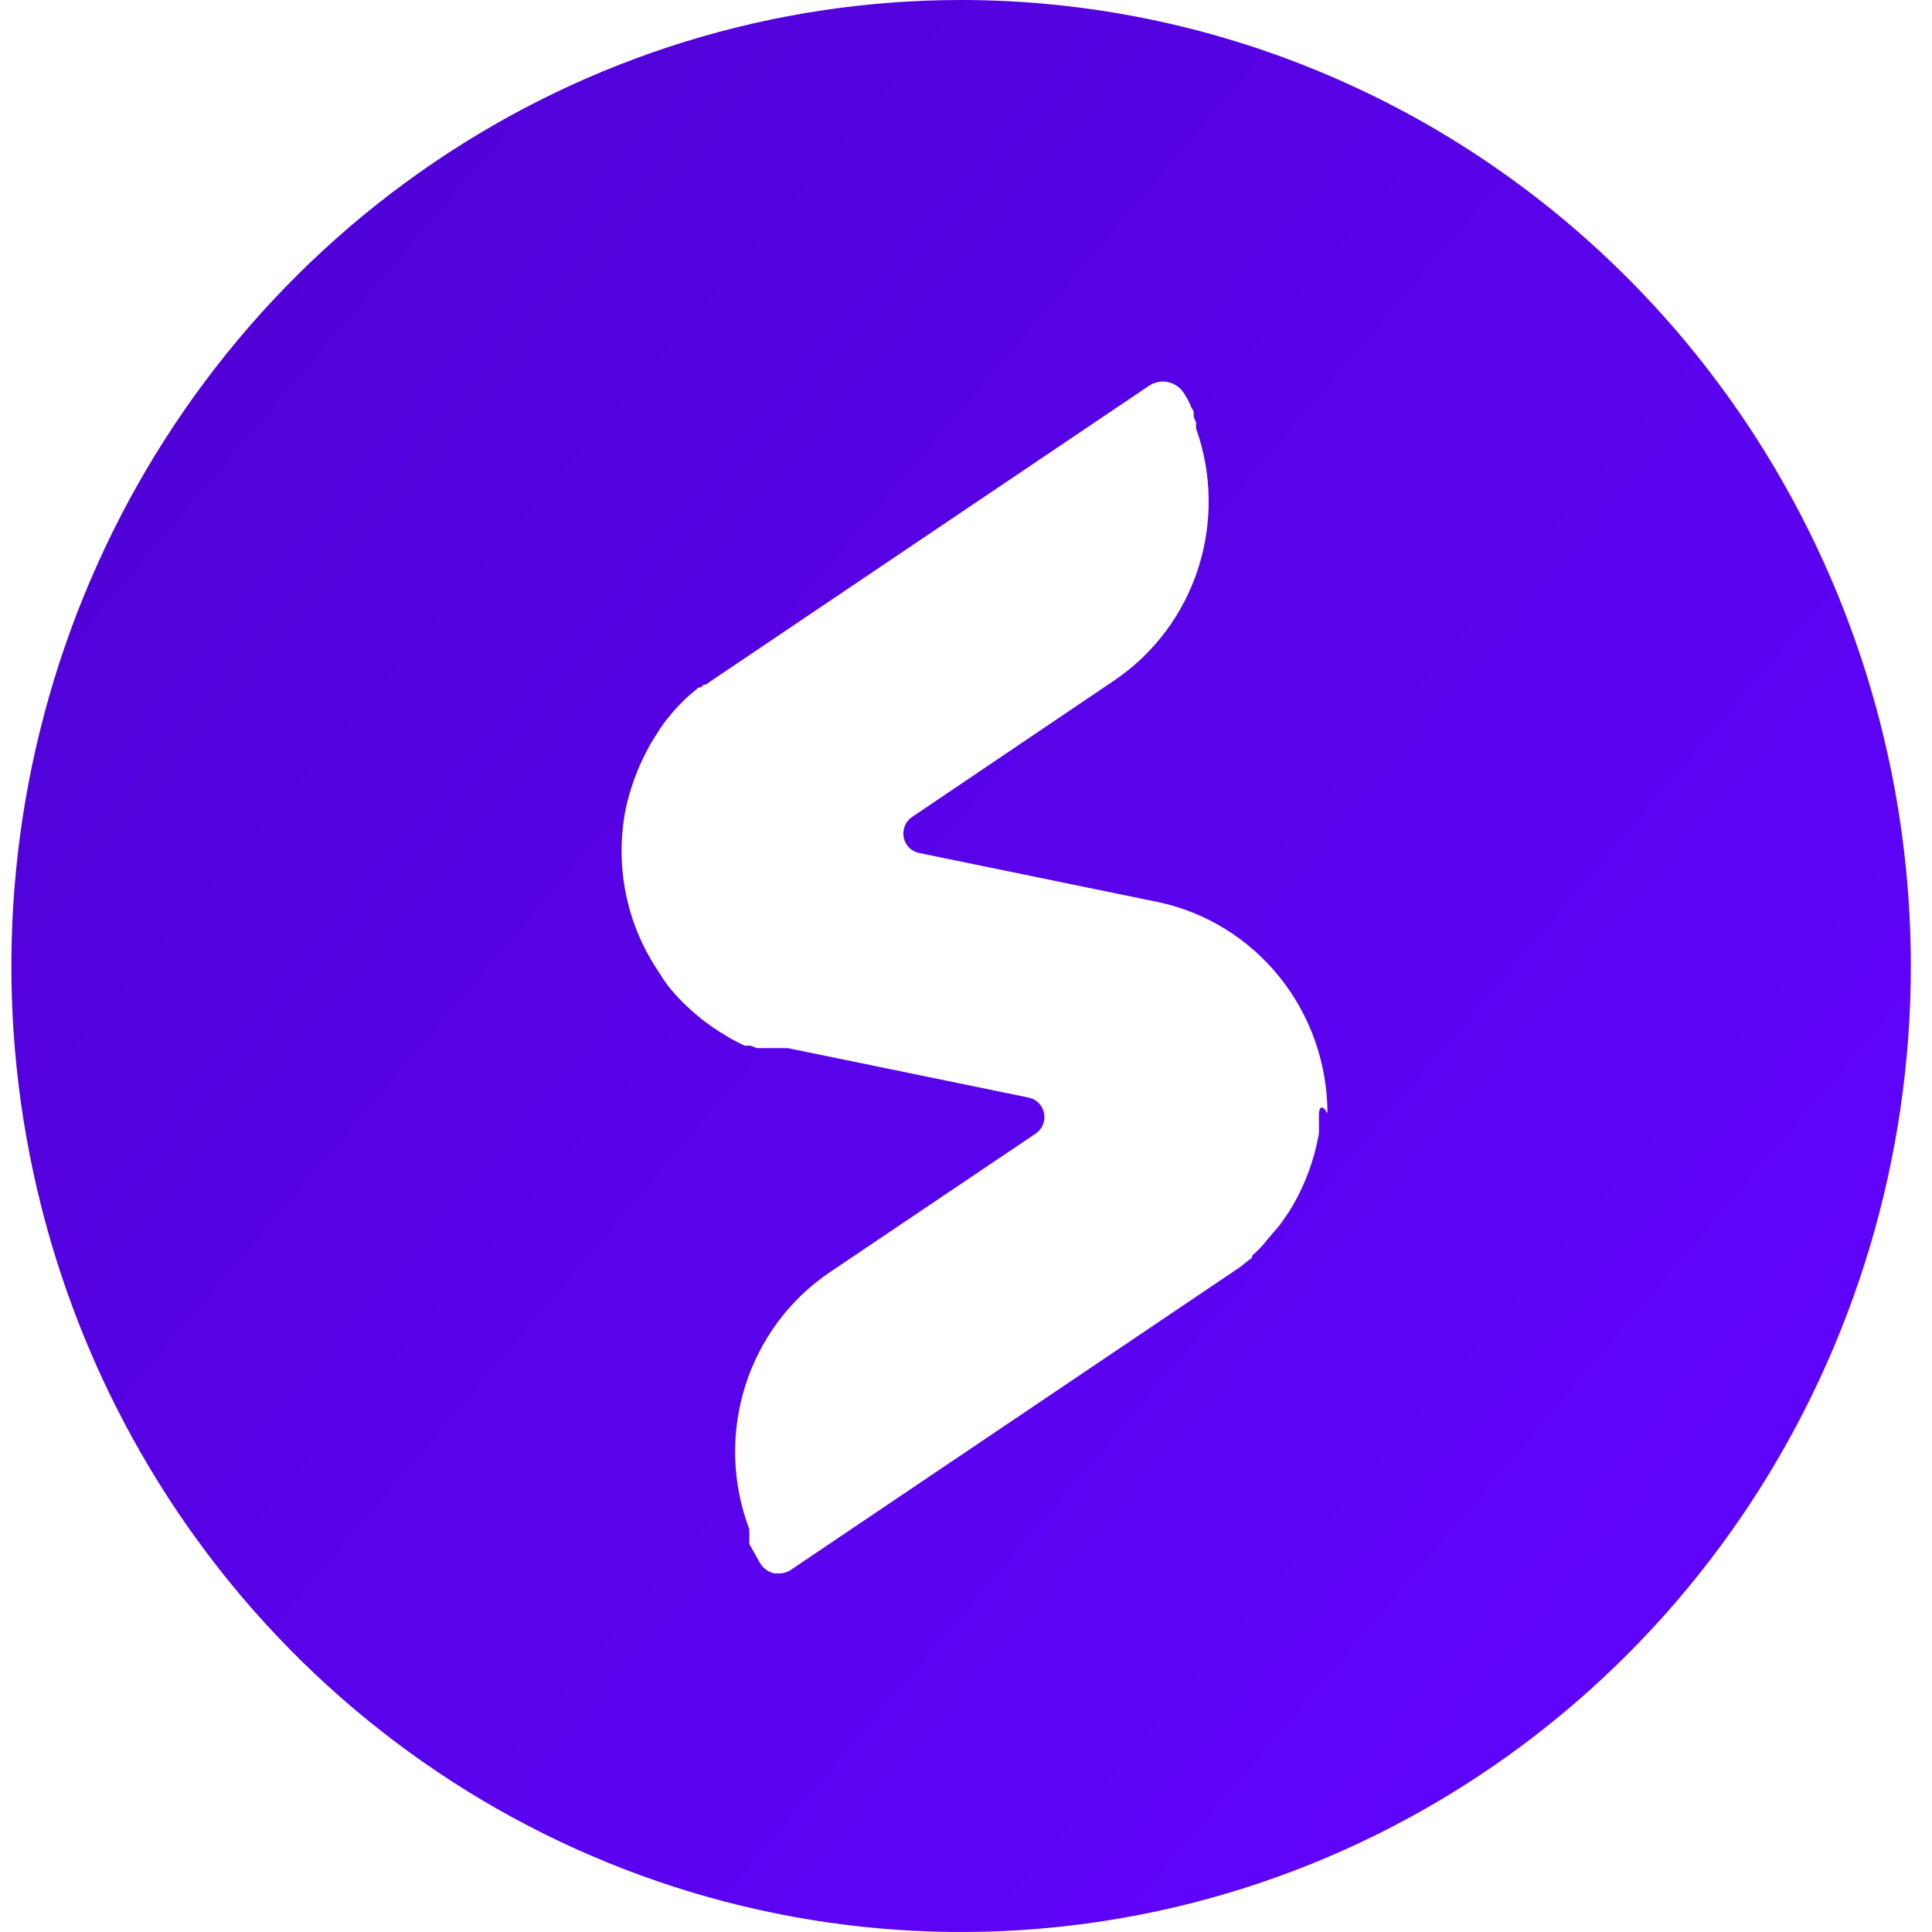
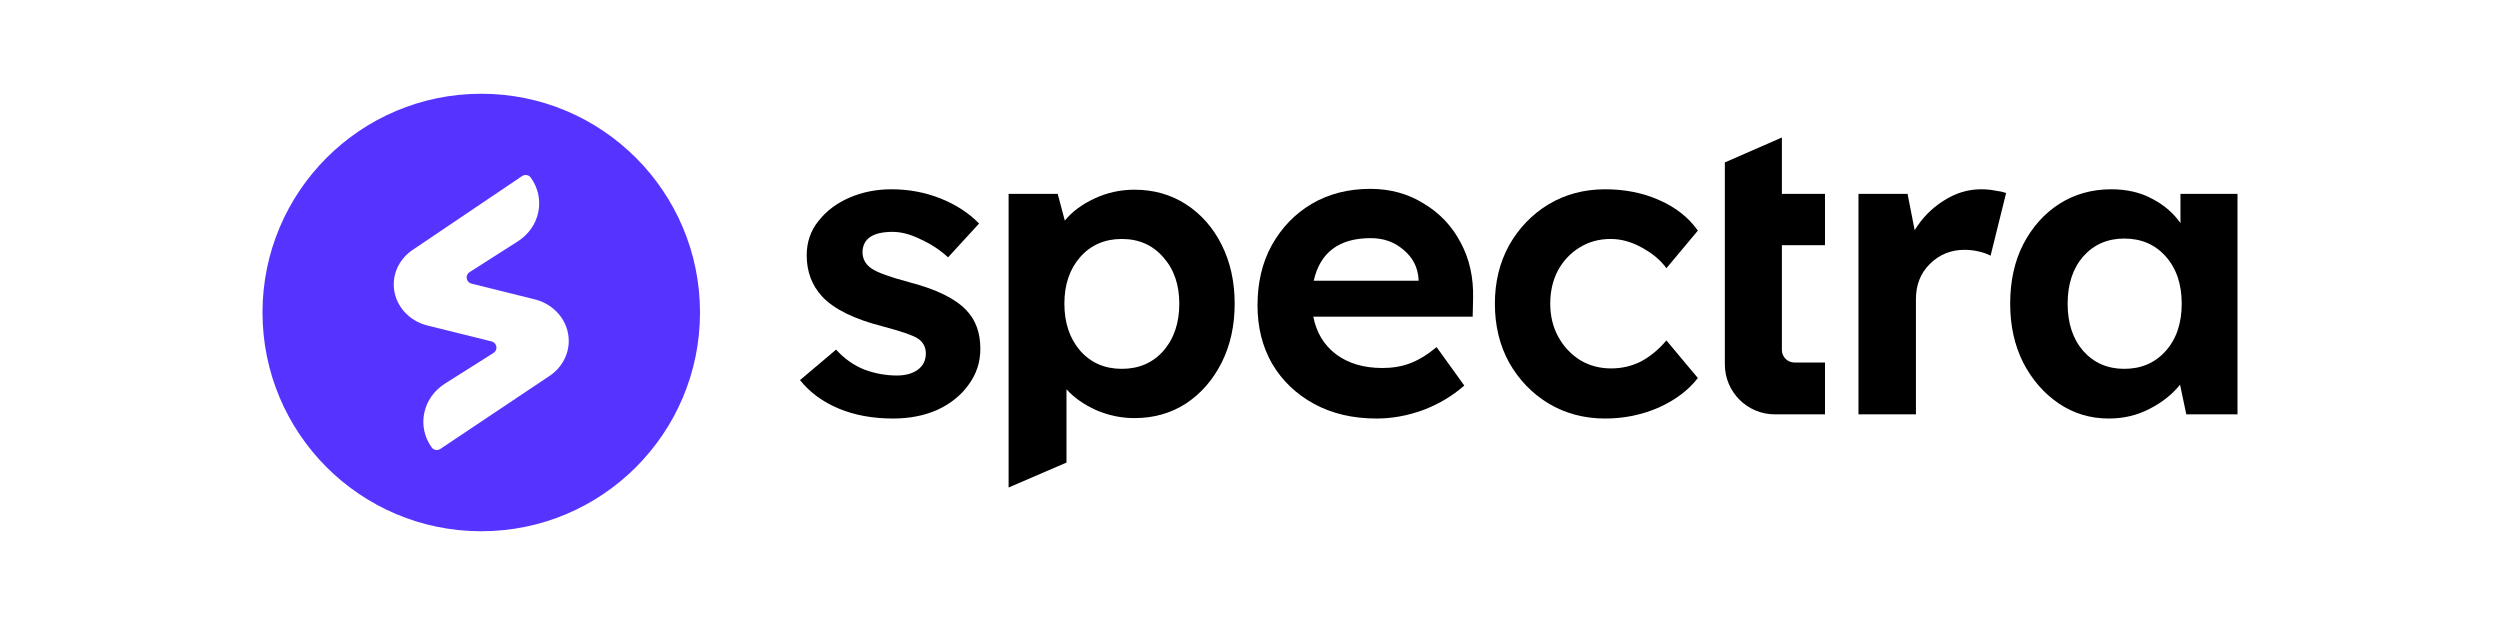
- <svg xmlns="http://www.w3.org/2000/svg" width="60" height="60" viewBox="0 0 84 85" fill="none">
-   <path d="M41.785 0C33.521 0 25.442 2.493 18.57 7.163C11.699 11.832 6.343 18.47 3.181 26.236C0.018 34.002 -0.809 42.547 0.803 50.791C2.415 59.035 6.395 66.608 12.239 72.552C18.082 78.496 25.528 82.543 33.633 84.183C41.739 85.823 50.14 84.982 57.775 81.765C65.41 78.548 71.936 73.101 76.528 66.112C81.119 59.123 83.57 50.906 83.57 42.5C83.565 31.23 79.161 20.422 71.326 12.453C63.491 4.484 52.865 0.005 41.785 0ZM57.528 49.017C57.528 49.126 57.528 49.235 57.528 49.344V49.653V49.853C57.316 51.086 56.867 52.264 56.207 53.32L55.814 53.883L55.243 54.555C55.048 54.808 54.827 55.04 54.583 55.245V55.335L54.458 55.426L54.208 55.626C54.125 55.701 54.035 55.767 53.94 55.825L53.672 56.007L34.306 69.06C34.148 69.168 33.961 69.225 33.771 69.224H33.574C33.447 69.197 33.326 69.144 33.219 69.07C33.112 68.995 33.02 68.899 32.95 68.788C32.95 68.788 32.503 67.989 32.468 67.935V67.753V67.662V67.553V67.426V67.281C31.701 65.262 31.638 63.037 32.287 60.976C32.937 58.915 34.26 57.142 36.038 55.953L45.069 49.871C45.21 49.775 45.32 49.64 45.385 49.481C45.45 49.322 45.468 49.147 45.435 48.978C45.403 48.809 45.322 48.654 45.203 48.532C45.084 48.409 44.932 48.326 44.766 48.291L34.163 46.113H33.86H33.771H33.485H33.182H33.057H32.896H32.807L32.521 46.004H32.432H32.253L31.968 45.859L31.682 45.713L31.415 45.55L31.147 45.387C30.304 44.852 29.551 44.184 28.916 43.408L28.684 43.081L28.416 42.663C27.73 41.628 27.255 40.463 27.019 39.237C26.783 38.012 26.791 36.751 27.041 35.529C27.228 34.688 27.522 33.877 27.916 33.114C28.023 32.914 28.112 32.733 28.22 32.569L28.38 32.315C28.495 32.121 28.62 31.933 28.755 31.753L28.916 31.553L29.112 31.317L29.308 31.099L29.433 30.972L29.648 30.754L29.826 30.591L30.022 30.427L30.236 30.246H30.326L30.468 30.119H30.558L30.79 29.955L50.049 16.975C50.172 16.891 50.311 16.834 50.457 16.806C50.603 16.778 50.752 16.78 50.897 16.813C51.042 16.845 51.179 16.906 51.3 16.993C51.421 17.08 51.524 17.191 51.602 17.32L51.763 17.592L51.888 17.846C51.888 17.937 51.977 18.009 52.013 18.082C52.013 18.082 52.013 18.082 52.013 18.191C52.024 18.233 52.024 18.276 52.013 18.318L52.12 18.59C52.129 18.638 52.129 18.688 52.12 18.736C52.12 18.736 52.12 18.736 52.12 18.845C52.829 20.831 52.862 23.001 52.215 25.009C51.568 27.017 50.277 28.745 48.55 29.919L39.625 35.946C39.484 36.041 39.374 36.177 39.309 36.336C39.244 36.495 39.226 36.67 39.259 36.839C39.291 37.008 39.372 37.163 39.491 37.285C39.611 37.408 39.763 37.491 39.929 37.526L50.442 39.686C52.546 40.128 54.436 41.294 55.795 42.986C57.154 44.679 57.898 46.796 57.903 48.981C57.563 48.4 57.528 48.981 57.528 48.981V49.017Z" fill="url(#paint0_linear_619_170)" />
-   <defs>
-     <linearGradient id="paint0_linear_619_170" x1="1.17098e-05" y1="1.49716e-06" x2="84.02" y2="71.36" gradientUnits="userSpaceOnUse">
-       <stop stop-color="#4E01D1" />
-       <stop offset="1" stop-color="#6104FF" />
-     </linearGradient>
-   </defs>
+ <svg xmlns="http://www.w3.org/2000/svg" width="400" height="100" viewBox="100 150 400 100" fill="none">
+   <rect width="600" height="200" fill="none" />
+   <path fill-rule="evenodd" clip-rule="evenodd" d="M177 235C196.33 235 212 219.33 212 200C212 180.67 196.33 165 177 165C157.67 165 142 180.67 142 200C142 219.33 157.67 235 177 235ZM187.763 210.255C189.787 208.976 191 206.835 191 204.545C191 201.362 188.676 198.594 185.38 197.851L175.504 195.399C174.573 195.189 174.35 194.042 175.142 193.536L182.836 188.629C186.418 186.344 187.349 181.766 184.916 178.403C184.612 177.983 184.002 177.874 183.555 178.159L166.173 189.883C164.188 191.15 163 193.257 163 195.51C163 198.655 165.296 201.39 168.553 202.124L178.59 204.611C179.523 204.822 179.744 205.973 178.948 206.477L171.197 211.376C167.606 213.647 166.654 218.221 169.072 221.594C169.375 222.015 169.984 222.127 170.432 221.843L187.763 210.255Z" fill="#5733FF" />
+   <path d="M242.898 216.964C239.632 216.964 236.724 216.43 234.174 215.361C231.624 214.292 229.566 212.777 228 210.817L233.771 205.94C235.113 207.41 236.634 208.479 238.334 209.147C240.034 209.771 241.757 210.082 243.502 210.082C244.888 210.082 246.007 209.771 246.857 209.147C247.707 208.524 248.132 207.655 248.132 206.541C248.132 205.562 247.729 204.782 246.924 204.203C246.119 203.669 244.195 203 241.153 202.199C236.634 201.041 233.436 199.459 231.557 197.455C229.901 195.673 229.074 193.469 229.074 190.841C229.074 188.747 229.7 186.921 230.953 185.362C232.205 183.759 233.861 182.512 235.919 181.621C237.976 180.73 240.213 180.285 242.629 180.285C245.403 180.285 248.02 180.775 250.481 181.754C252.941 182.734 254.999 184.071 256.654 185.763L251.688 191.175C250.436 190.017 248.982 189.059 247.327 188.302C245.716 187.5 244.217 187.099 242.83 187.099C239.609 187.099 237.999 188.213 237.999 190.44C238.044 191.509 238.536 192.355 239.475 192.979C240.37 193.602 242.405 194.337 245.582 195.184C249.832 196.297 252.829 197.767 254.574 199.593C256.095 201.152 256.856 203.223 256.856 205.807C256.856 207.944 256.229 209.86 254.977 211.552C253.769 213.245 252.113 214.581 250.011 215.561C247.908 216.496 245.537 216.964 242.898 216.964Z" fill="black" />
+   <path d="M261.377 228V181.02H269.234L270.369 185.295C271.533 183.87 273.121 182.69 275.134 181.754C277.147 180.819 279.272 180.351 281.509 180.351C284.596 180.351 287.347 181.131 289.763 182.69C292.179 184.249 294.08 186.409 295.467 189.171C296.854 191.932 297.547 195.072 297.547 198.591C297.547 202.11 296.854 205.25 295.467 208.011C294.08 210.773 292.179 212.955 289.763 214.559C287.347 216.118 284.596 216.897 281.509 216.897C279.406 216.897 277.371 216.474 275.402 215.628C273.434 214.737 271.846 213.623 270.638 212.287V224.011L261.377 228ZM279.496 209.013C282.225 209.013 284.439 208.056 286.139 206.141C287.839 204.181 288.689 201.664 288.689 198.591C288.689 195.562 287.839 193.09 286.139 191.175C284.439 189.215 282.225 188.235 279.496 188.235C276.767 188.235 274.552 189.193 272.852 191.108C271.152 193.023 270.302 195.518 270.302 198.591C270.302 201.664 271.152 204.181 272.852 206.141C274.552 208.056 276.767 209.013 279.496 209.013Z" fill="black" />
+   <path d="M320.26 216.964C316.457 216.964 313.125 216.185 310.261 214.626C307.398 213.067 305.161 210.929 303.551 208.212C301.985 205.495 301.202 202.377 301.202 198.858C301.202 195.206 301.963 191.999 303.484 189.237C305.049 186.431 307.174 184.226 309.859 182.623C312.588 181.02 315.719 180.218 319.254 180.218C322.43 180.218 325.271 180.997 327.776 182.556C330.326 184.071 332.295 186.142 333.681 188.77C335.113 191.398 335.784 194.404 335.695 197.789L335.627 200.662H310.127C310.619 203.201 311.827 205.205 313.751 206.675C315.719 208.145 318.202 208.88 321.2 208.88C322.81 208.88 324.264 208.635 325.562 208.145C326.904 207.655 328.335 206.786 329.856 205.539L334.285 211.686C332.362 213.378 330.147 214.692 327.642 215.628C325.181 216.519 322.721 216.964 320.26 216.964ZM319.321 188.102C314.265 188.102 311.223 190.373 310.194 194.916H326.971V194.649C326.837 192.734 326.031 191.175 324.555 189.972C323.123 188.725 321.379 188.102 319.321 188.102Z" fill="black" />
+   <path d="M356.829 216.964C353.473 216.964 350.454 216.162 347.769 214.559C345.13 212.955 343.027 210.773 341.461 208.011C339.94 205.25 339.18 202.11 339.18 198.591C339.18 195.117 339.94 191.999 341.461 189.237C343.027 186.476 345.13 184.293 347.769 182.69C350.454 181.086 353.473 180.285 356.829 180.285C360.005 180.285 362.891 180.864 365.485 182.022C368.125 183.18 370.183 184.805 371.659 186.899L366.626 192.912C365.687 191.62 364.389 190.529 362.734 189.638C361.079 188.703 359.401 188.235 357.701 188.235C355.822 188.235 354.145 188.703 352.668 189.638C351.237 190.529 350.096 191.754 349.246 193.313C348.441 194.872 348.038 196.631 348.038 198.591C348.038 200.551 348.463 202.31 349.313 203.869C350.163 205.428 351.326 206.675 352.802 207.61C354.279 208.501 355.934 208.947 357.768 208.947C359.513 208.947 361.124 208.568 362.6 207.811C364.076 207.009 365.418 205.896 366.626 204.47L371.659 210.483C370.138 212.443 368.035 214.024 365.351 215.227C362.667 216.385 359.826 216.964 356.829 216.964Z" fill="black" />
+   <path d="M383.975 216.296C379.557 216.296 375.975 212.714 375.975 208.296V189.237V181.02V175.989L385.102 172V181.02H392V189.237H385.102V206C385.102 207.105 385.997 208 387.102 208H392V216.296H383.975Z" fill="black" />
+   <path d="M397.355 216.296V181.02H405.212L406.347 186.832C407.511 184.917 409.032 183.358 410.911 182.155C412.834 180.908 414.848 180.285 416.95 180.285C417.755 180.285 418.494 180.351 419.165 180.485C419.88 180.574 420.484 180.708 420.977 180.886L418.494 190.908C418.001 190.64 417.375 190.418 416.615 190.239C415.854 190.061 415.094 189.972 414.333 189.972C412.141 189.972 410.284 190.729 408.763 192.244C407.287 193.714 406.549 195.584 406.549 197.856V216.296H397.355Z" fill="black" />
+   <path d="M437.398 216.964C434.446 216.964 431.784 216.162 429.413 214.559C427.042 212.955 425.14 210.773 423.709 208.011C422.322 205.25 421.628 202.11 421.628 198.591C421.628 194.983 422.322 191.821 423.709 189.104C425.14 186.342 427.064 184.182 429.48 182.623C431.94 181.064 434.714 180.285 437.801 180.285C440.306 180.285 442.498 180.797 444.377 181.821C446.256 182.801 447.755 184.093 448.874 185.696V181.02H458V216.296H449.808L448.806 211.552C447.554 213.111 445.921 214.403 443.908 215.427C441.939 216.452 439.77 216.964 437.398 216.964ZM439.881 209.013C442.61 209.013 444.825 208.056 446.525 206.141C448.225 204.225 449.075 201.709 449.075 198.591C449.075 195.473 448.225 192.956 446.525 191.041C444.825 189.126 442.61 188.168 439.881 188.168C437.197 188.168 435.005 189.126 433.305 191.041C431.65 192.956 430.822 195.473 430.822 198.591C430.822 201.709 431.65 204.225 433.305 206.141C435.005 208.056 437.197 209.013 439.881 209.013Z" fill="black" />
</svg>
